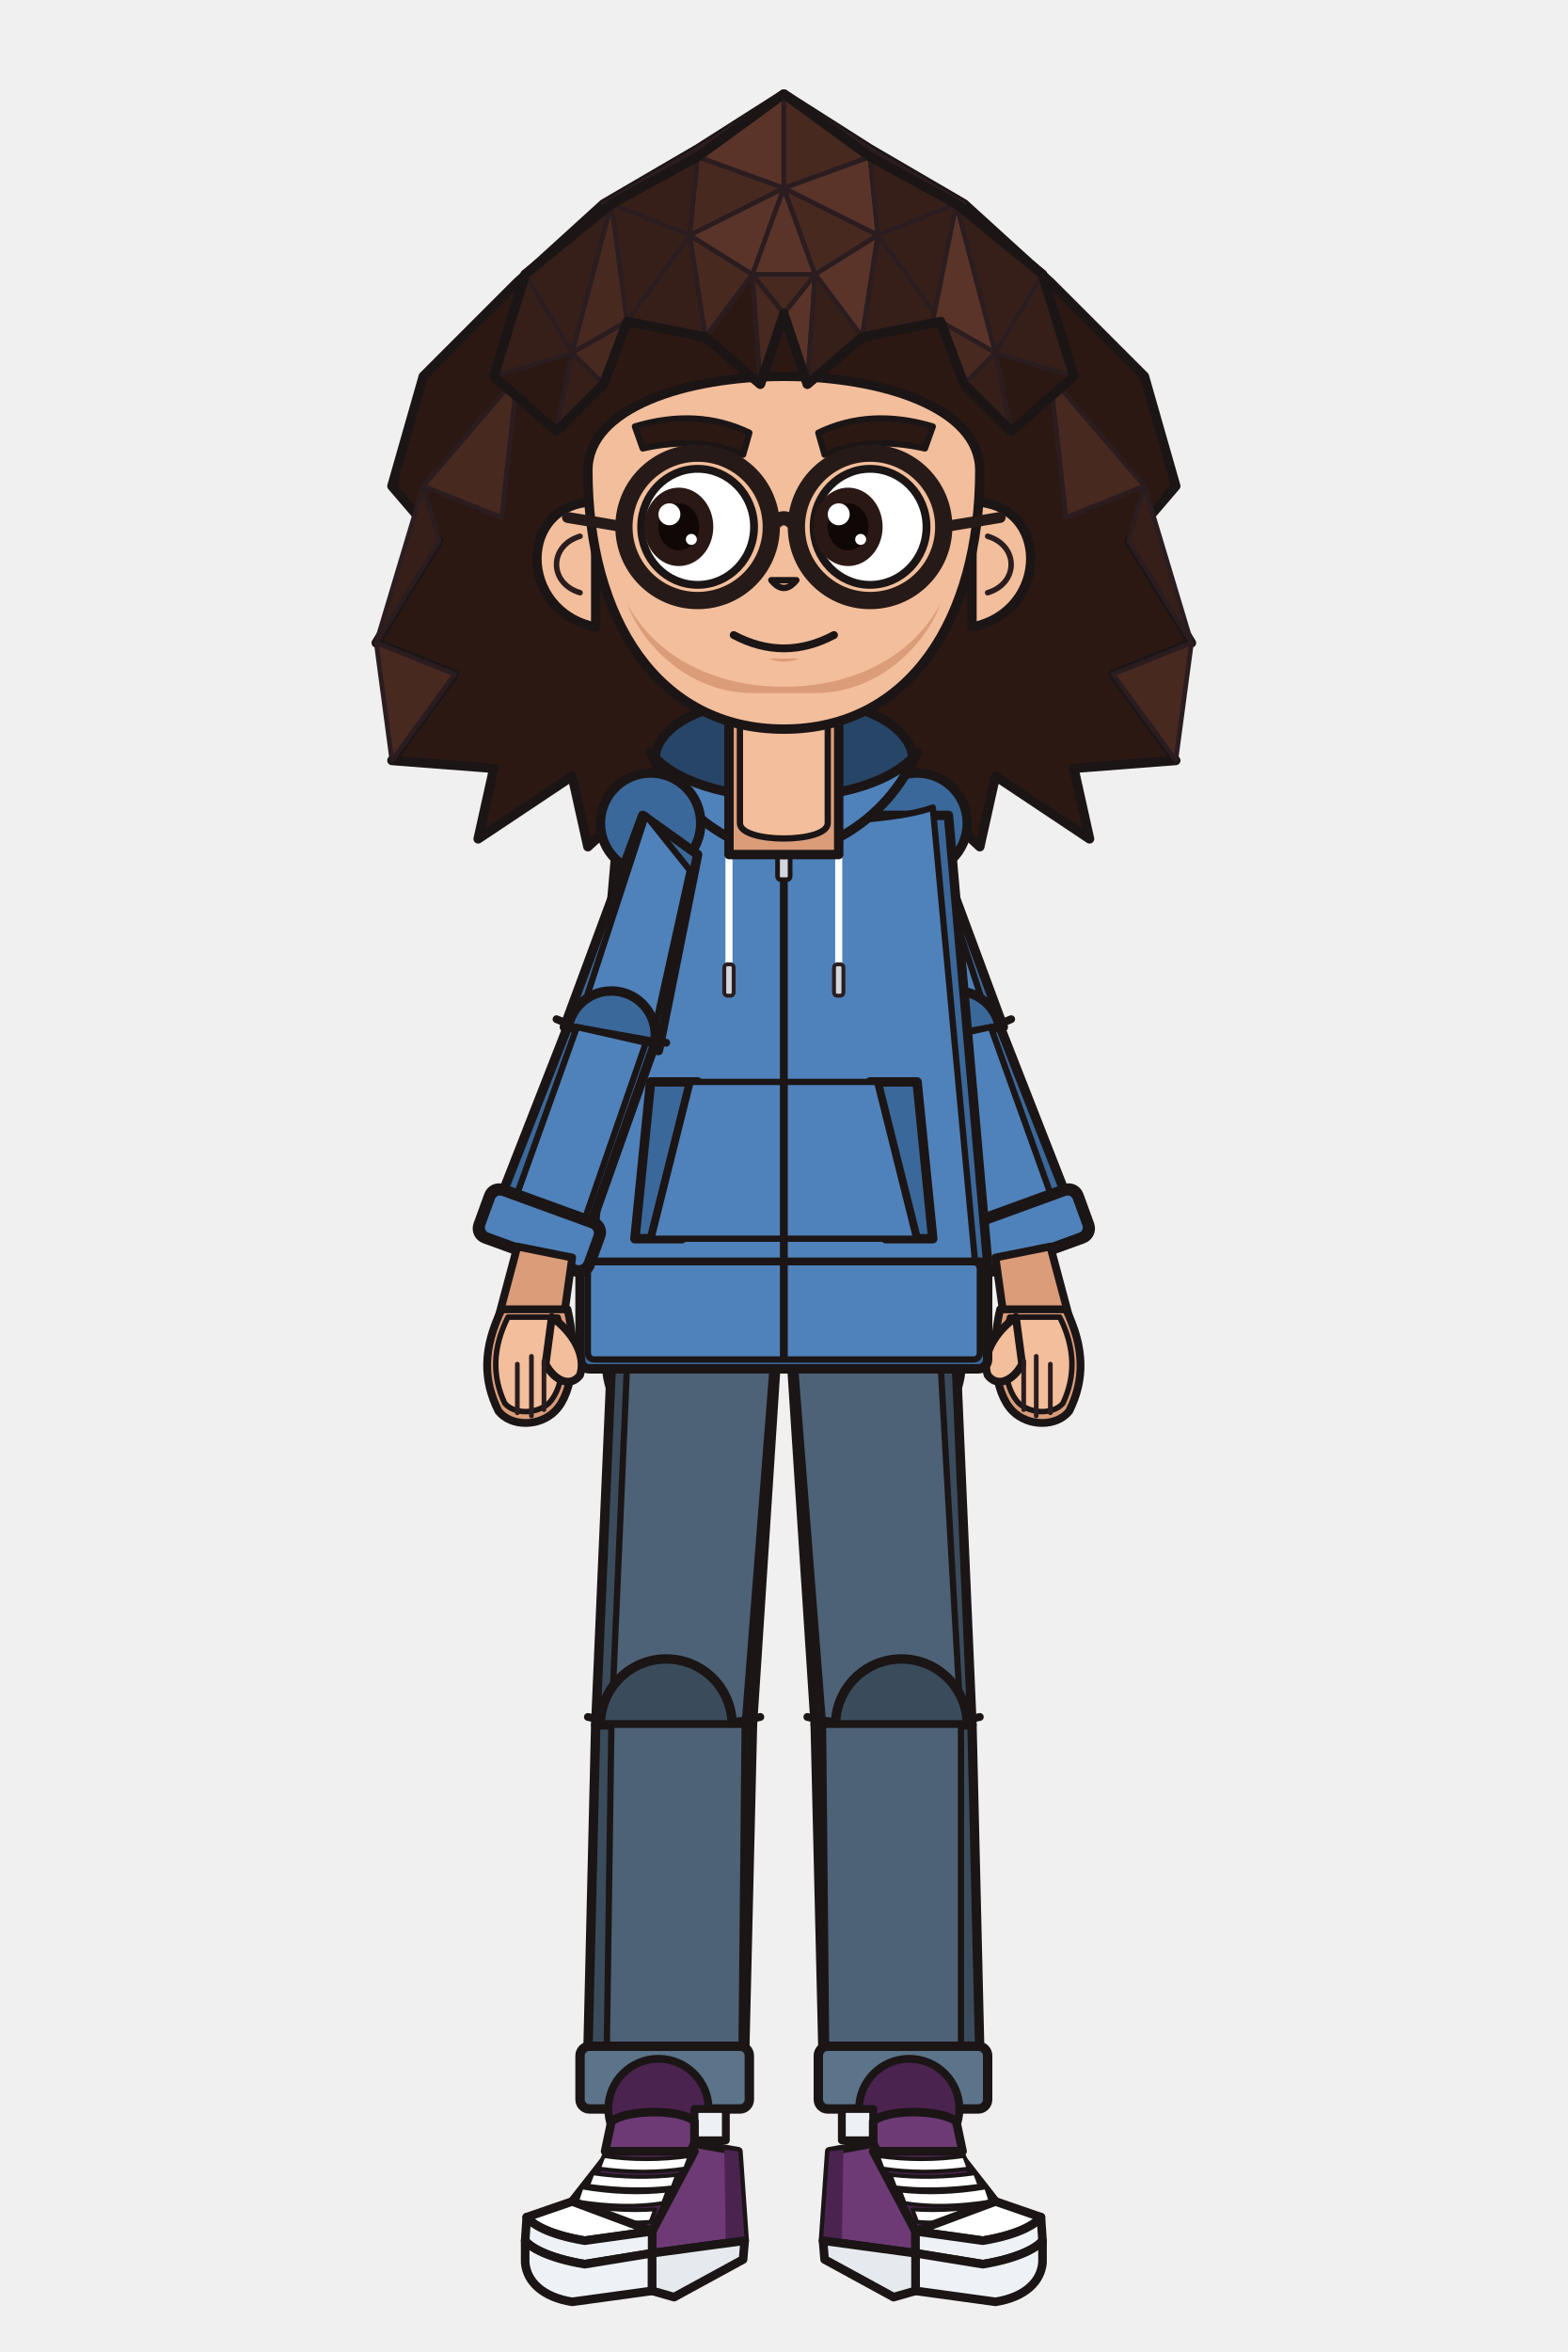
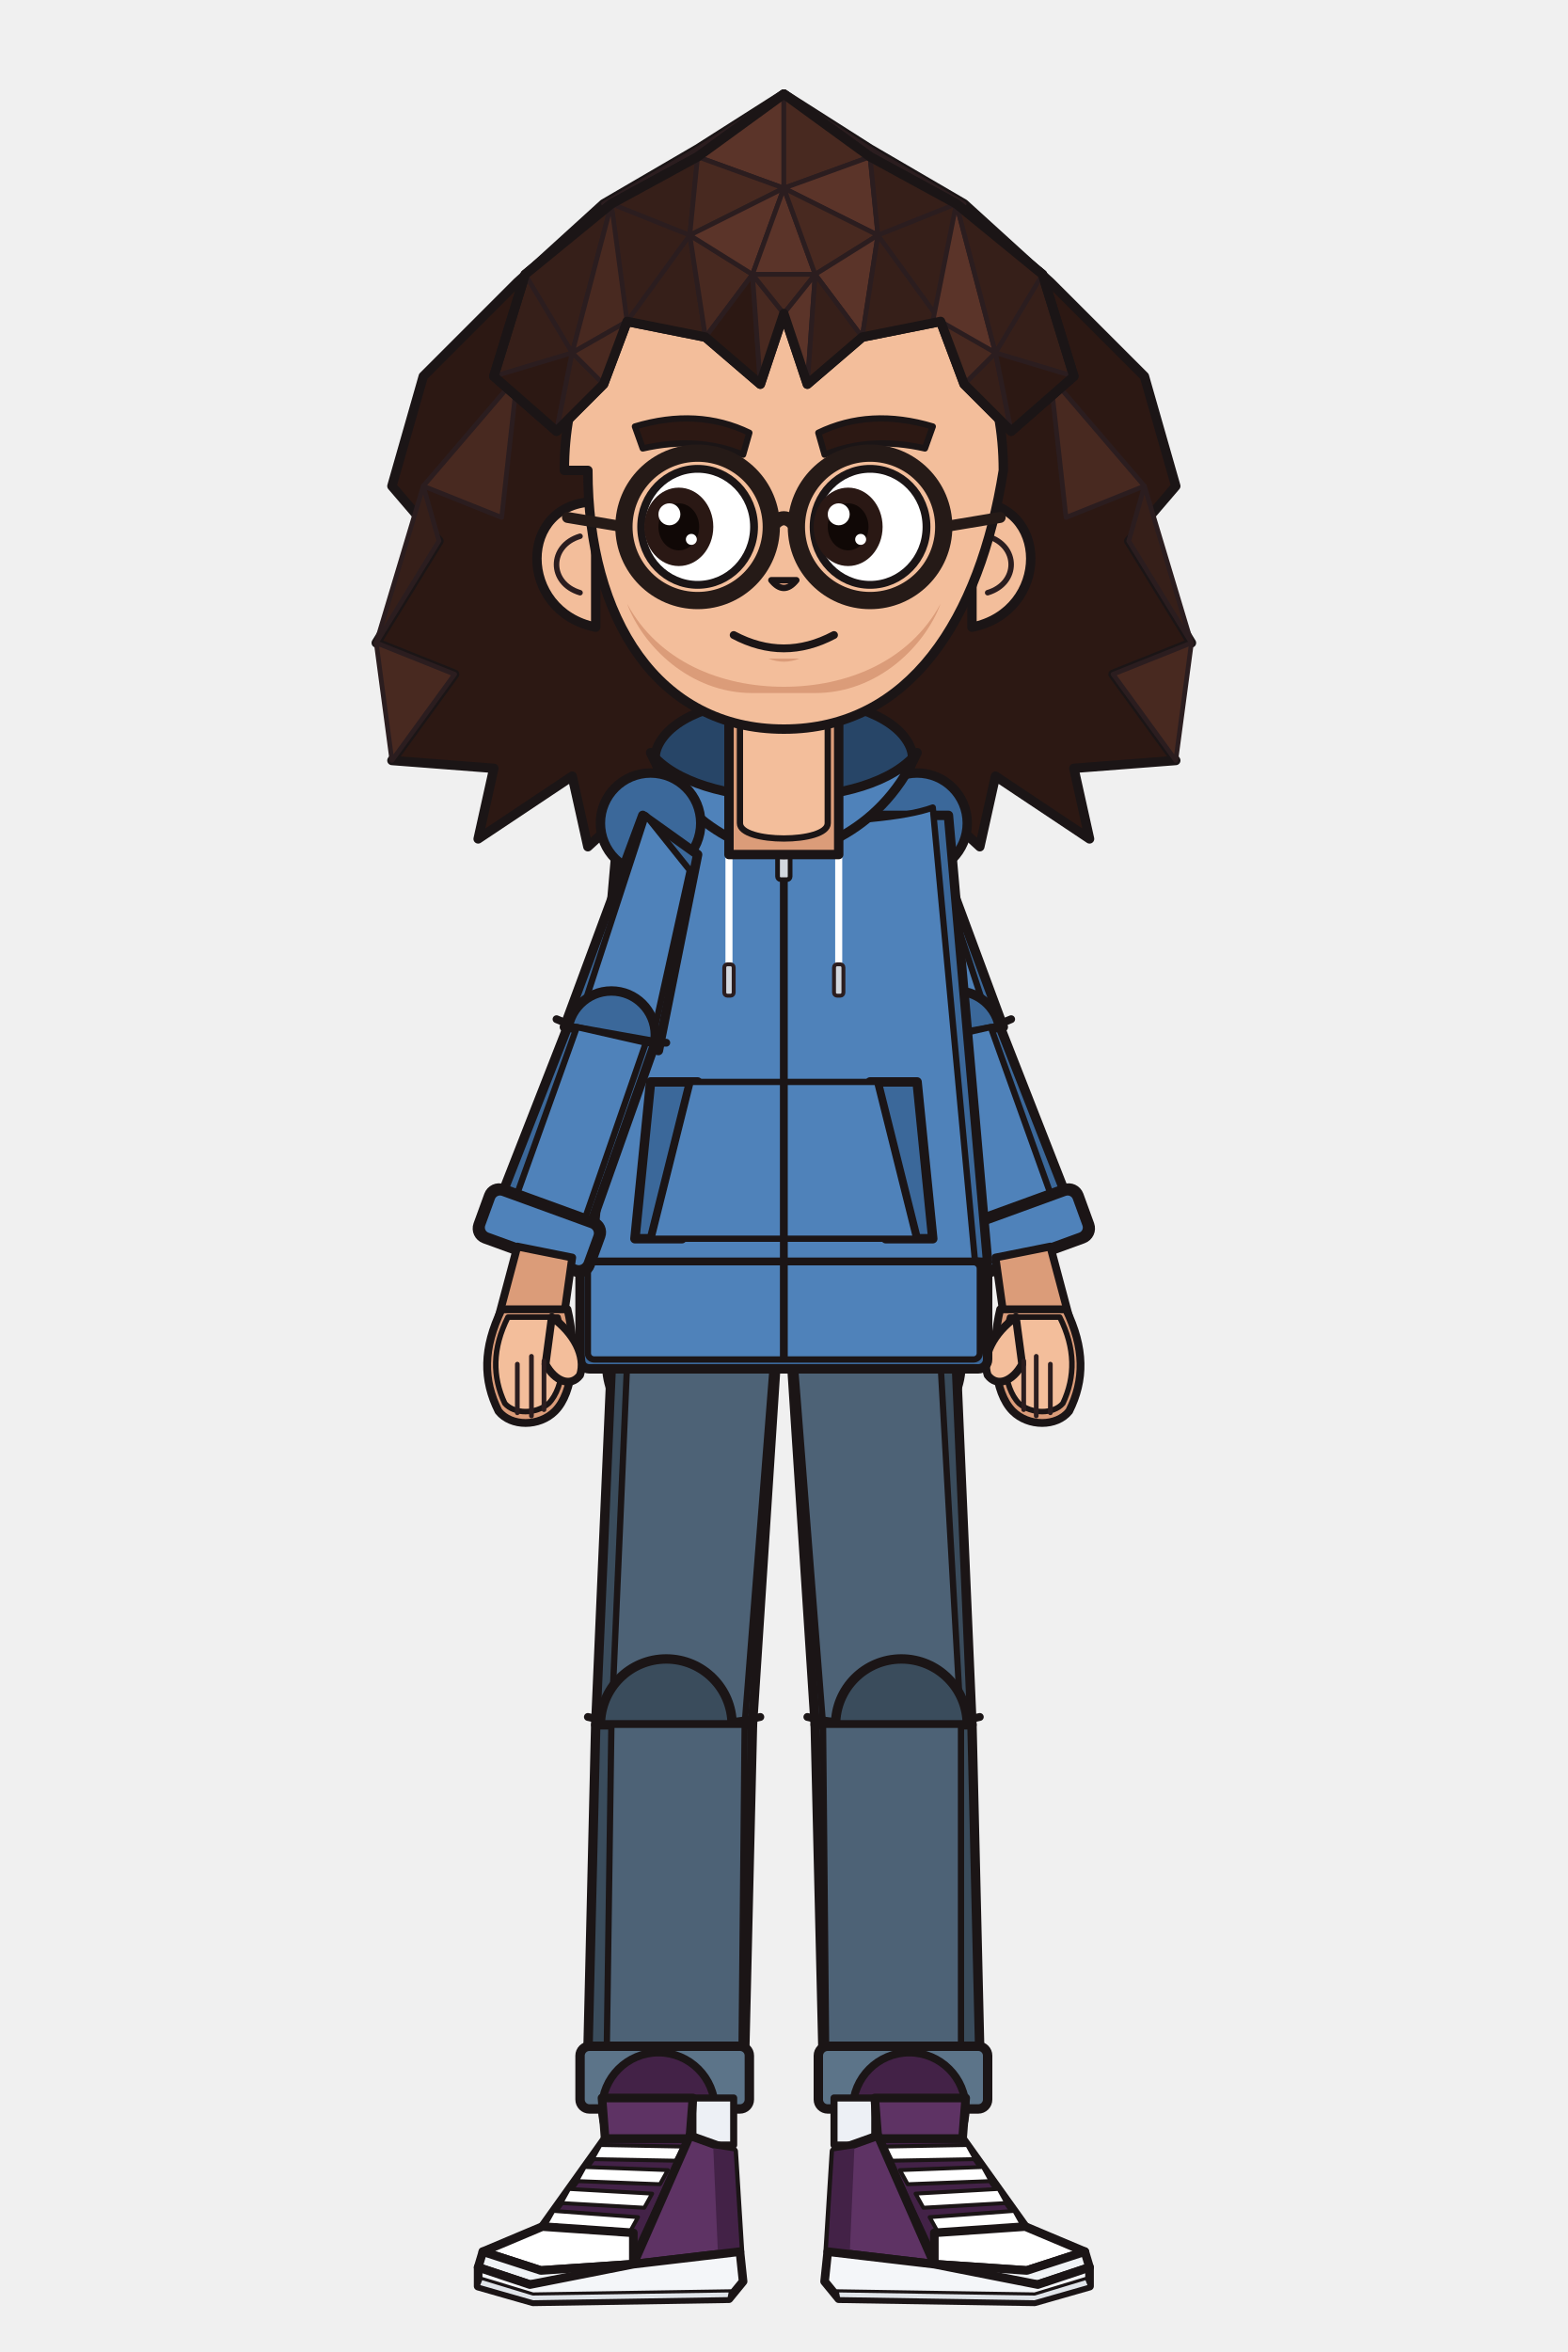
<svg xmlns="http://www.w3.org/2000/svg" viewBox="0 0 1000 1500" width="1000" height="1500">
  <rect width="1000" height="1500" fill="none" />
  <g id="character_root">
    <g id="fk_head_back" transform="rotate(0.0, 500, 500)">
      <g id="layer_head_back">
        <path fill="#2c1813" stroke="#1b1516" stroke-width="6" stroke-linecap="round" stroke-linejoin="round" d="M500 60 L445 95 L385 130 L330 180 L270 240 L250 310 L280 345 L240 410 L290 430 L250 485 L315 490 L305 535 L365 495 L375 540 L435 485 L500 510 L565 485 L625 540 L635 495 L695 535 L685 490 L750 485 L710 430 L760 410 L720 345 L750 310 L730 240 L670 180 L615 130 L555 95 Z" />
        <polygon points="330,240 270,310 320,330" fill="#482920" stroke="#2b1d1f" stroke-width="3" stroke-linejoin="round" />
        <polygon points="270,310 280,345 240,410" fill="#361f19" stroke="#2b1d1f" stroke-width="3" stroke-linejoin="round" />
        <polygon points="240,410 290,430 250,485" fill="#482920" stroke="#2b1d1f" stroke-width="3" stroke-linejoin="round" />
        <polygon points="670,240 730,310 680,330" fill="#482920" stroke="#2b1d1f" stroke-width="3" stroke-linejoin="round" />
        <polygon points="730,310 720,345 760,410" fill="#361f19" stroke="#2b1d1f" stroke-width="3" stroke-linejoin="round" />
        <polygon points="760,410 710,430 750,485" fill="#482920" stroke="#2b1d1f" stroke-width="3" stroke-linejoin="round" />
        <polygon points="500,60 445,95 500,150" fill="#482920" stroke="#2b1d1f" stroke-width="3" stroke-linejoin="round" />
        <polygon points="500,60 500,150 555,95" fill="#5b3429" stroke="#2b1d1f" stroke-width="3" stroke-linejoin="round" />
        <polygon points="445,95 385,130 440,175" fill="#361f19" stroke="#2b1d1f" stroke-width="3" stroke-linejoin="round" />
        <polygon points="445,95 440,175 500,150" fill="#482920" stroke="#2b1d1f" stroke-width="3" stroke-linejoin="round" />
        <polygon points="555,95 500,150 560,175" fill="#482920" stroke="#2b1d1f" stroke-width="3" stroke-linejoin="round" />
        <polygon points="555,95 615,130 560,175" fill="#361f19" stroke="#2b1d1f" stroke-width="3" stroke-linejoin="round" />
      </g>
    </g>
    <g id="fk_leg_r" transform="rotate(0.0, 565, 870)">
      <g id="layer_leg_upper_right">
        <circle cx="565" cy="870" r="48" fill="#3a4c5c" stroke="#1b1516" stroke-width="6" />
        <path fill="#3a4c5c" stroke="#1b1516" stroke-width="6" stroke-linecap="round" stroke-linejoin="round" d="M505 870 L520 1100 L620 1100 L610 870 Z" />
        <path fill="#4d6276" stroke="#1b1516" stroke-width="4" stroke-linecap="round" stroke-linejoin="round" d="M507 870 L525 1100 L613 1100 L600 870 Z" />
        <path fill="#3a4c5c" stroke="#1b1516" stroke-width="5" stroke-linecap="round" d="M515 1095 Q570 1108 625 1095" />
      </g>
      <g id="fk_leg_lower_r" transform="rotate(0.0, 575, 1100)">
        <g id="layer_leg_lower_right">
          <circle cx="575" cy="1100" r="42" fill="#3a4c5c" stroke="#1b1516" stroke-width="6" />
          <path fill="#3a4c5c" stroke="#1b1516" stroke-width="6" stroke-linecap="round" stroke-linejoin="round" d="M520 1100 L525 1310 L625 1310 L620 1100 Z" />
          <path fill="#4d6276" stroke="#1b1516" stroke-width="4" stroke-linecap="round" stroke-linejoin="round" d="M525 1100 L527 1310 L613 1310 L613 1100 Z" />
          <rect x="522" y="1305" width="108" height="40" rx="6" fill="#5c7489" stroke="#1b1516" stroke-width="6" />
        </g>
        <g id="fk_shoe_r" transform="rotate(0.0, 580, 1345)">
          <g id="layer_shoe_right">
-             <circle cx="580" cy="1345" r="32" fill="#4a244f" stroke="#1b1516" stroke-width="5" />
-             <path fill="#edf0f5" stroke="#1b1516" stroke-width="5" stroke-linecap="round" stroke-linejoin="round" d="M557 1345 L537 1345 L537 1365 L557 1365 Z" />
-             <path fill="#6e3a75" stroke="#1b1516" stroke-width="5.5" stroke-linecap="round" stroke-linejoin="round" d="M610 1353 C600 1345 565 1345 557 1353 L557 1372 L614 1372 Z" />
-             <path fill="#6e3a75" stroke="#1b1516" stroke-width="5.5" stroke-linecap="round" stroke-linejoin="round" d="M557 1367 L529 1372 L525 1429 L584 1437 L584 1423 Z" />
-             <path fill="#4a244f" d="M538 1371 L529 1372 L525 1429 L537 1432 Z" />
-             <path fill="#4a244f" stroke="#1b1516" stroke-width="5.5" stroke-linecap="round" stroke-linejoin="round" d="M610 1372 L557 1372 L584 1423 L635 1404 Z" />
-             <path fill="#ffffff" stroke="#1b1516" stroke-width="2.5" stroke-linejoin="round" d="M615 1375 Q588 1379 560 1375 L563 1383 Q589 1387 618 1383 Z" />
-             <path fill="#ffffff" stroke="#1b1516" stroke-width="2.5" stroke-linejoin="round" d="M622 1386 Q594 1390 568 1387 L571 1395 Q595 1398 625 1394 Z" />
-             <path fill="#ffffff" stroke="#1b1516" stroke-width="2.5" stroke-linejoin="round" d="M629 1395 Q600 1400 574 1397 L577 1405 Q601 1409 632 1404 Z" />
-             <path fill="#ffffff" stroke="#1b1516" stroke-width="2.5" stroke-linejoin="round" d="M636 1405 Q608 1411 582 1409 L585 1417 Q609 1419 639 1413 Z" />
-             <path fill="#ffffff" stroke="#1b1516" stroke-width="5.5" stroke-linecap="round" stroke-linejoin="round" d="M635 1404 L584 1423 L627 1429 C651 1425 661 1418 664 1414 Z" />
-             <path fill="#eef2f6" stroke="#1b1516" stroke-width="5.5" stroke-linecap="round" stroke-linejoin="round" d="M664 1414 C661 1418 651 1425 627 1429 L584 1423 L584 1437 L627 1444 C651 1440 662 1433 665 1429 Z" />
-             <path fill="#eef1f5" stroke="#1b1516" stroke-width="5.5" stroke-linecap="round" stroke-linejoin="round" d="M665 1429 C662 1433 651 1440 627 1444 L584 1437 L584 1461 L635 1468 C654 1465 664 1455 665 1443 Z" />
-             <path fill="#e6eaef" stroke="#1b1516" stroke-width="5.5" stroke-linecap="round" stroke-linejoin="round" d="M584 1437 L525 1429 L526 1441 L570 1465 L584 1461 Z" />
-             <line x1="584" y1="1437" x2="584" y2="1461" stroke="#1b1516" stroke-width="4.5" stroke-linecap="round" />
+             <circle cx="580" cy="1345" r="36" fill="#432247" stroke="#1b1516" stroke-width="5" />
+             <path fill="#edf0f5" stroke="#1b1516" stroke-width="4.5" stroke-linecap="round" stroke-linejoin="round" d="M558 1338 L532 1338 L532 1368 L558 1368 Z" />
+             <path fill="#5e3364" stroke="#1b1516" stroke-width="5.5" stroke-linecap="round" stroke-linejoin="round" d="M616 1338 L558 1338 L560 1364 L614 1364 Z" />
+             <path fill="#432247" stroke="#1b1516" stroke-width="5.5" stroke-linecap="round" stroke-linejoin="round" d="M614 1364 L560 1364 L596 1442 L654 1420 Z" />
+             <path fill="#ffffff" stroke="#1b1516" stroke-width="2.5" stroke-linejoin="round" d="M617 1368 L564 1369 L569 1378 L622 1377 Z" />
+             <path fill="#ffffff" stroke="#1b1516" stroke-width="2.5" stroke-linejoin="round" d="M627 1382 L574 1384 L579 1393 L632 1391 Z" />
+             <path fill="#ffffff" stroke="#1b1516" stroke-width="2.5" stroke-linejoin="round" d="M637 1396 L584 1399 L589 1408 L642 1405 Z" />
+             <path fill="#ffffff" stroke="#1b1516" stroke-width="2.5" stroke-linejoin="round" d="M647 1410 L593 1414 L598 1423 L652 1419 Z" />
+             <path fill="#5e3364" stroke="#1b1516" stroke-width="5.5" stroke-linecap="round" stroke-linejoin="round" d="M560 1362 L532 1372 L528 1436 L596 1444 L560 1362 Z" />
+             <path fill="#432247" d="M545 1370 L532 1372 L528 1436 L542 1438 Z" />
+             <path fill="#ffffff" stroke="#1b1516" stroke-width="5.5" stroke-linecap="round" stroke-linejoin="round" d="M654 1420 L596 1424 L596 1444 L655 1448 L692 1436 Z" />
+             <path fill="#f0f3f6" stroke="#1b1516" stroke-width="5.5" stroke-linecap="round" stroke-linejoin="round" d="M692 1436 L655 1448 L596 1444 L604 1453 L662 1457 L695 1446 Z" />
+             <path fill="#f4f6f9" stroke="#1b1516" stroke-width="5.5" stroke-linecap="round" stroke-linejoin="round" d="M695 1446 L662 1457 L596 1444 L528 1436 L526 1455 L535 1466 L660 1468 L695 1458 Z" />
+             <path fill="#e0e4e9" stroke="#1b1516" stroke-width="2" stroke-linejoin="round" d="M693 1453 L660 1463 L534 1461 L535 1466 L660 1468 L695 1458 Z" />
          </g>
        </g>
      </g>
    </g>
    <g id="fk_leg_l" transform="rotate(0.0, 435, 870)">
      <g id="layer_leg_upper_left">
        <circle cx="435" cy="870" r="48" fill="#3a4c5c" stroke="#1b1516" stroke-width="6" />
        <path fill="#3a4c5c" stroke="#1b1516" stroke-width="6" stroke-linecap="round" stroke-linejoin="round" d="M390 870 L380 1100 L480 1100 L495 870 Z" />
        <path fill="#4d6276" stroke="#1b1516" stroke-width="4" stroke-linecap="round" stroke-linejoin="round" d="M400 870 L390 1100 L475 1100 L493 870 Z" />
        <path fill="#3a4c5c" stroke="#1b1516" stroke-width="5" stroke-linecap="round" d="M375 1095 Q430 1108 485 1095" />
      </g>
      <g id="fk_leg_lower_l" transform="rotate(0.0, 425, 1100)">
        <g id="layer_leg_lower_left">
          <circle cx="425" cy="1100" r="42" fill="#3a4c5c" stroke="#1b1516" stroke-width="6" />
          <path fill="#3a4c5c" stroke="#1b1516" stroke-width="6" stroke-linecap="round" stroke-linejoin="round" d="M380 1100 L375 1310 L475 1310 L480 1100 Z" />
          <path fill="#4d6276" stroke="#1b1516" stroke-width="4" stroke-linecap="round" stroke-linejoin="round" d="M390 1100 L387 1310 L473 1310 L475 1100 Z" />
          <rect x="370" y="1305" width="108" height="40" rx="6" fill="#5c7489" stroke="#1b1516" stroke-width="6" />
        </g>
        <g id="fk_shoe_l" transform="rotate(0.0, 420, 1345)">
          <g id="layer_shoe_left">
-             <circle cx="420" cy="1345" r="32" fill="#4a244f" stroke="#1b1516" stroke-width="5" />
-             <path fill="#edf0f5" stroke="#1b1516" stroke-width="5" stroke-linecap="round" stroke-linejoin="round" d="M443 1345 L463 1345 L463 1365 L443 1365 Z" />
-             <path fill="#6e3a75" stroke="#1b1516" stroke-width="5.5" stroke-linecap="round" stroke-linejoin="round" d="M390 1353 C400 1345 435 1345 443 1353 L443 1372 L386 1372 Z" />
-             <path fill="#6e3a75" stroke="#1b1516" stroke-width="5.5" stroke-linecap="round" stroke-linejoin="round" d="M443 1367 L471 1372 L475 1429 L416 1437 L416 1423 Z" />
-             <path fill="#4a244f" d="M462 1371 L471 1372 L475 1429 L463 1432 Z" />
-             <path fill="#4a244f" stroke="#1b1516" stroke-width="5.5" stroke-linecap="round" stroke-linejoin="round" d="M390 1372 L443 1372 L416 1423 L365 1404 Z" />
-             <path fill="#ffffff" stroke="#1b1516" stroke-width="2.5" stroke-linejoin="round" d="M385 1375 Q412 1379 440 1375 L437 1383 Q411 1387 382 1383 Z" />
-             <path fill="#ffffff" stroke="#1b1516" stroke-width="2.5" stroke-linejoin="round" d="M378 1386 Q406 1390 432 1387 L429 1395 Q405 1398 375 1394 Z" />
-             <path fill="#ffffff" stroke="#1b1516" stroke-width="2.5" stroke-linejoin="round" d="M371 1395 Q400 1400 426 1397 L423 1405 Q399 1409 368 1404 Z" />
-             <path fill="#ffffff" stroke="#1b1516" stroke-width="2.5" stroke-linejoin="round" d="M364 1405 Q392 1411 418 1409 L415 1417 Q391 1419 361 1413 Z" />
-             <path fill="#ffffff" stroke="#1b1516" stroke-width="5.5" stroke-linecap="round" stroke-linejoin="round" d="M365 1404 L416 1423 L373 1429 C349 1425 339 1418 336 1414 Z" />
-             <path fill="#eef2f6" stroke="#1b1516" stroke-width="5.5" stroke-linecap="round" stroke-linejoin="round" d="M336 1414 C339 1418 349 1425 373 1429 L416 1423 L416 1437 L373 1444 C349 1440 338 1433 335 1429 Z" />
-             <path fill="#eef1f5" stroke="#1b1516" stroke-width="5.5" stroke-linecap="round" stroke-linejoin="round" d="M335 1429 C338 1433 349 1440 373 1444 L416 1437 L416 1461 L365 1468 C346 1465 336 1455 335 1443 Z" />
-             <path fill="#e6eaef" stroke="#1b1516" stroke-width="5.5" stroke-linecap="round" stroke-linejoin="round" d="M416 1437 L475 1429 L474 1441 L430 1465 L416 1461 Z" />
-             <line x1="416" y1="1437" x2="416" y2="1461" stroke="#1b1516" stroke-width="4.5" stroke-linecap="round" />
+             <circle cx="420" cy="1345" r="36" fill="#432247" stroke="#1b1516" stroke-width="5" />
+             <path fill="#edf0f5" stroke="#1b1516" stroke-width="4.5" stroke-linecap="round" stroke-linejoin="round" d="M442 1338 L468 1338 L468 1368 L442 1368 Z" />
+             <path fill="#5e3364" stroke="#1b1516" stroke-width="5.5" stroke-linecap="round" stroke-linejoin="round" d="M384 1338 L442 1338 L440 1364 L386 1364 Z" />
+             <path fill="#432247" stroke="#1b1516" stroke-width="5.5" stroke-linecap="round" stroke-linejoin="round" d="M386 1364 L440 1364 L404 1442 L346 1420 Z" />
+             <path fill="#ffffff" stroke="#1b1516" stroke-width="2.5" stroke-linejoin="round" d="M383 1368 L436 1369 L431 1378 L378 1377 Z" />
+             <path fill="#ffffff" stroke="#1b1516" stroke-width="2.5" stroke-linejoin="round" d="M373 1382 L426 1384 L421 1393 L368 1391 Z" />
+             <path fill="#ffffff" stroke="#1b1516" stroke-width="2.5" stroke-linejoin="round" d="M363 1396 L416 1399 L411 1408 L358 1405 Z" />
+             <path fill="#ffffff" stroke="#1b1516" stroke-width="2.5" stroke-linejoin="round" d="M353 1410 L407 1414 L402 1423 L348 1419 Z" />
+             <path fill="#5e3364" stroke="#1b1516" stroke-width="5.5" stroke-linecap="round" stroke-linejoin="round" d="M440 1362 L468 1372 L472 1436 L404 1444 L440 1362 Z" />
+             <path fill="#432247" d="M455 1370 L468 1372 L472 1436 L458 1438 Z" />
+             <path fill="#ffffff" stroke="#1b1516" stroke-width="5.5" stroke-linecap="round" stroke-linejoin="round" d="M346 1420 L404 1424 L404 1444 L345 1448 L308 1436 Z" />
+             <path fill="#f0f3f6" stroke="#1b1516" stroke-width="5.5" stroke-linecap="round" stroke-linejoin="round" d="M308 1436 L345 1448 L404 1444 L396 1453 L338 1457 L305 1446 Z" />
+             <path fill="#f4f6f9" stroke="#1b1516" stroke-width="5.5" stroke-linecap="round" stroke-linejoin="round" d="M305 1446 L338 1457 L404 1444 L472 1436 L474 1455 L465 1466 L340 1468 L305 1458 Z" />
+             <path fill="#e0e4e9" stroke="#1b1516" stroke-width="2" stroke-linejoin="round" d="M307 1453 L340 1463 L466 1461 L465 1466 L340 1468 L305 1458 Z" />
          </g>
        </g>
      </g>
    </g>
    <g id="fk_arm_r" transform="rotate(0.0, 585, 525)">
      <g id="layer_arm_upper_right">
        <circle cx="585" cy="525" r="32" fill="#3b689a" stroke="#1b1516" stroke-width="6" />
        <path fill="#3b689a" stroke="#1b1516" stroke-width="6" stroke-linecap="round" stroke-linejoin="round" d="M590 520 L640 655 L580 670 L555 545 Z" />
        <path fill="#4f82ba" stroke="#1b1516" stroke-width="4" stroke-linecap="round" stroke-linejoin="round" d="M588 520 L632 655 L585 668 L560 555 Z" />
        <path fill="#3b689a" stroke="#1b1516" stroke-width="5" stroke-linecap="round" d="M645 650 Q610 665 575 665" />
      </g>
      <g id="fk_arm_lower_r" transform="rotate(0.0, 610, 660)">
        <g id="layer_arm_lower_right">
          <circle cx="610" cy="660" r="28" fill="#3b689a" stroke="#1b1516" stroke-width="6" />
          <path fill="#3b689a" stroke="#1b1516" stroke-width="6" stroke-linecap="round" stroke-linejoin="round" d="M638 655 L685 775 L628 795 L582 665 Z" />
          <path fill="#4f82ba" stroke="#1b1516" stroke-width="4" stroke-linecap="round" stroke-linejoin="round" d="M632 655 L675 775 L632 792 L588 665 Z" />
          <g transform="rotate(-20, 655, 785)">
            <rect x="618" y="768" width="76" height="34" rx="7" fill="#3b689a" stroke="#1b1516" stroke-width="6" />
            <rect x="621" y="771" width="70" height="28" rx="5" fill="#4f82ba" stroke="#1b1516" stroke-width="3" />
          </g>
          <g id="boy_hand_r">
            <path fill="#db9c79" stroke="#1b1516" stroke-width="5" stroke-linecap="round" stroke-linejoin="round" d="M670 795 L682 840 L642 852 L635 802 Z" />
            <path fill="#db9c79" stroke="#1b1516" stroke-width="5" stroke-linecap="round" stroke-linejoin="round" d="M680 835 C692 860 692 880 682 900 C674 910 656 910 646 900 C634 888 632 860 638 835 Z" />
            <path fill="#f3be9b" stroke="#1b1516" stroke-width="3.5" stroke-linecap="round" stroke-linejoin="round" d="M676 840 C686 860 686 878 678 895 C672 902 658 902 650 895 C640 885 638 860 644 840 Z" />
            <path fill="#f3be9b" stroke="#1b1516" stroke-width="5" stroke-linecap="round" stroke-linejoin="round" d="M648 840 C634 850 626 865 630 877 C636 885 646 881 652 870 Z" />
            <line x1="670" y1="901" x2="670" y2="870" stroke="#2b1d1f" stroke-width="3" stroke-linecap="round" />
            <line x1="661" y1="903" x2="661" y2="865" stroke="#2b1d1f" stroke-width="3" stroke-linecap="round" />
            <line x1="653" y1="899" x2="653" y2="868" stroke="#2b1d1f" stroke-width="3" stroke-linecap="round" />
          </g>
        </g>
      </g>
    </g>
    <g id="layer_torso">
      <path fill="#274567" stroke="#1b1516" stroke-width="6" stroke-linecap="round" stroke-linejoin="round" d="M420 475 C440 435 560 435 580 475 C605 525 395 525 420 475 Z" />
      <path fill="#3b689a" stroke="#1b1516" stroke-width="6" stroke-linecap="round" stroke-linejoin="round" d="M395 520 L370 805 L630 805 L605 520 Z" />
      <path fill="#4f82ba" stroke="#1b1516" stroke-width="4" stroke-linecap="round" stroke-linejoin="round" d="M405 515 C440 528 560 528 595 515 L622 805 L378 805 Z" />
      <rect x="370" y="805" width="260" height="68" rx="6" fill="#3b689a" stroke="#1b1516" stroke-width="6" />
      <rect x="375" y="805" width="250" height="62" rx="4" fill="#4f82ba" stroke="#1b1516" stroke-width="4" />
      <path fill="#3b689a" stroke="#1b1516" stroke-width="6" stroke-linecap="round" stroke-linejoin="round" d="M415 690 L445 690 L435 790 L405 790 Z" />
      <path fill="#3b689a" stroke="#1b1516" stroke-width="6" stroke-linecap="round" stroke-linejoin="round" d="M585 690 L555 690 L565 790 L595 790 Z" />
      <path fill="#4f82ba" stroke="#1b1516" stroke-width="4" stroke-linecap="round" stroke-linejoin="round" d="M440 690 L560 690 L585 790 L415 790 Z" />
      <line x1="415" y1="790" x2="440" y2="690" stroke="#1b1516" stroke-width="5" stroke-linecap="round" />
      <line x1="585" y1="790" x2="560" y2="690" stroke="#1b1516" stroke-width="5" stroke-linecap="round" />
      <line x1="500" y1="535" x2="500" y2="865" stroke="#1b1516" stroke-width="5" stroke-linecap="round" />
      <rect x="496" y="545" width="8" height="16" rx="2" fill="#d2d7de" stroke="#1b1516" stroke-width="3" />
      <path fill="#4f82ba" stroke="#1b1516" stroke-width="6" stroke-linecap="round" stroke-linejoin="round" d="M415 480 C440 535 490 545 500 545 C510 545 560 535 585 480 C555 518 445 518 415 480 Z" />
      <path fill="none" stroke="#ffffff" stroke-width="4.5" stroke-linecap="round" d="M465 535 L465 615" />
      <rect x="462" y="615" width="6" height="20" rx="2" fill="#d2d7de" stroke="#2b1d1f" stroke-width="2.5" />
      <path fill="none" stroke="#ffffff" stroke-width="4.5" stroke-linecap="round" d="M535 535 L535 615" />
      <rect x="532" y="615" width="6" height="20" rx="2" fill="#d2d7de" stroke="#2b1d1f" stroke-width="2.5" />
    </g>
    <g id="fk_head_base" transform="rotate(0.0, 500, 500)">
      <g id="layer_head_base">
        <path fill="#db9c79" stroke="#1b1516" stroke-width="6" stroke-linecap="round" stroke-linejoin="round" d="M465 440 L465 545 L535 545 L535 440 Z" />
        <path fill="#f3be9b" stroke="#1b1516" stroke-width="4" stroke-linecap="round" stroke-linejoin="round" d="M472 440 L472 525 C472 538 528 538 528 525 L528 440 Z" />
        <path fill="#f3be9b" stroke="#1b1516" stroke-width="6" stroke-linecap="round" stroke-linejoin="round" d="M380 320 C330 320 330 390 380 400 Z" />
        <path fill="none" stroke="#2b1d1f" stroke-width="3.5" stroke-linecap="round" d="M370 342 C350 348 350 372 370 378" />
        <path fill="#f3be9b" stroke="#1b1516" stroke-width="6" stroke-linecap="round" stroke-linejoin="round" d="M620 320 C670 320 670 390 620 400 Z" />
        <path fill="none" stroke="#2b1d1f" stroke-width="3.5" stroke-linecap="round" d="M630 342 C650 348 650 372 630 378" />
-         <path fill="#f3be9b" stroke="#1b1516" stroke-width="6" stroke-linecap="round" stroke-linejoin="round" d="M375 300 C375 220 625 220 625 300 C625 395 580 465 500 465 C420 465 375 395 375 300 Z" />
+         <path fill="#f3be9b" stroke="#1b1516" stroke-width="6" stroke-linecap="round" stroke-linejoin="round" d="M360 300 C360 100 640 100 640 300 C625 395 580 465 500 465 C420 465 375 395 375 300 Z" />
        <path fill="#db9c79" d="M480 442 C440 442 410 412 400 385 C420 422 460 438 500 438 C540 438 580 422 600 385 C590 412 560 442 520 442 Z" />
        <path fill="#2c1813" stroke="#1b1516" stroke-width="4" stroke-linecap="round" stroke-linejoin="round" d="M405 272 Q445 260 478 276 L474 290 Q445 278 410 286 Z" />
        <path fill="#2c1813" stroke="#1b1516" stroke-width="4" stroke-linecap="round" stroke-linejoin="round" d="M595 272 Q555 260 522 276 L526 290 Q555 278 590 286 Z" />
        <path fill="#db9c79" stroke="#1b1516" stroke-width="4" stroke-linecap="round" stroke-linejoin="round" d="M492 370 Q500 380 508 370 Z" />
        <circle cx="445" cy="336" r="47" fill="none" stroke="#251a17" stroke-width="11" />
        <circle cx="555" cy="336" r="47" fill="none" stroke="#251a17" stroke-width="11" />
        <path fill="none" stroke="#251a17" stroke-width="9" stroke-linecap="round" d="M492 336 Q500 325 508 336" />
        <line x1="398" y1="336" x2="362" y2="330" stroke="#251a17" stroke-width="7" stroke-linecap="round" />
        <line x1="602" y1="336" x2="638" y2="330" stroke="#251a17" stroke-width="7" stroke-linecap="round" />
        <path fill="#361f19" stroke="#1b1516" stroke-width="6" stroke-linecap="round" stroke-linejoin="round" d="M500 60 L445 100 L390 130 L335 175 L315 240 L355 275 L385 245 L400 205 L450 215 L485 245 L500 200 L515 245 L550 215 L600 205 L615 245 L645 275 L685 240 L665 175 L610 130 L555 100 Z" />
        <polygon points="500,60 445,100 500,120" fill="#5b3429" stroke="#2b1d1f" stroke-width="3" stroke-linejoin="round" />
        <polygon points="500,60 500,120 555,100" fill="#482920" stroke="#2b1d1f" stroke-width="3" stroke-linejoin="round" />
        <polygon points="445,100 390,130 440,150" fill="#361f19" stroke="#2b1d1f" stroke-width="3" stroke-linejoin="round" />
        <polygon points="445,100 440,150 500,120" fill="#482920" stroke="#2b1d1f" stroke-width="3" stroke-linejoin="round" />
        <polygon points="555,100 500,120 560,150" fill="#5b3429" stroke="#2b1d1f" stroke-width="3" stroke-linejoin="round" />
        <polygon points="555,100 610,130 560,150" fill="#361f19" stroke="#2b1d1f" stroke-width="3" stroke-linejoin="round" />
        <polygon points="440,150 400,205 450,215" fill="#361f19" stroke="#2b1d1f" stroke-width="3" stroke-linejoin="round" />
        <polygon points="440,150 450,215 480,175" fill="#482920" stroke="#2b1d1f" stroke-width="3" stroke-linejoin="round" />
        <polygon points="500,120 440,150 480,175" fill="#5b3429" stroke="#2b1d1f" stroke-width="3" stroke-linejoin="round" />
        <polygon points="500,120 480,175 520,175" fill="#5b3429" stroke="#2b1d1f" stroke-width="3" stroke-linejoin="round" />
        <polygon points="500,120 520,175 560,150" fill="#482920" stroke="#2b1d1f" stroke-width="3" stroke-linejoin="round" />
        <polygon points="560,150 520,175 550,215" fill="#5b3429" stroke="#2b1d1f" stroke-width="3" stroke-linejoin="round" />
        <polygon points="560,150 550,215 600,205" fill="#361f19" stroke="#2b1d1f" stroke-width="3" stroke-linejoin="round" />
        <polygon points="480,175 450,215 485,245" fill="#2c1813" stroke="#2b1d1f" stroke-width="3" stroke-linejoin="round" />
        <polygon points="480,175 485,245 500,200" fill="#482920" stroke="#2b1d1f" stroke-width="3" stroke-linejoin="round" />
        <polygon points="480,175 520,175 500,200" fill="#482920" stroke="#2b1d1f" stroke-width="3" stroke-linejoin="round" />
        <polygon points="520,175 500,200 515,245" fill="#5b3429" stroke="#2b1d1f" stroke-width="3" stroke-linejoin="round" />
        <polygon points="520,175 515,245 550,215" fill="#361f19" stroke="#2b1d1f" stroke-width="3" stroke-linejoin="round" />
        <polygon points="390,130 335,175 365,225" fill="#361f19" stroke="#2b1d1f" stroke-width="3" stroke-linejoin="round" />
        <polygon points="390,130 365,225 400,205" fill="#482920" stroke="#2b1d1f" stroke-width="3" stroke-linejoin="round" />
        <polygon points="365,225 315,240 355,275" fill="#2c1813" stroke="#2b1d1f" stroke-width="3" stroke-linejoin="round" />
        <polygon points="365,225 355,275 385,245" fill="#361f19" stroke="#2b1d1f" stroke-width="3" stroke-linejoin="round" />
        <polygon points="365,225 385,245 400,205" fill="#482920" stroke="#2b1d1f" stroke-width="3" stroke-linejoin="round" />
        <polygon points="610,130 595,205 635,225" fill="#5b3429" stroke="#2b1d1f" stroke-width="3" stroke-linejoin="round" />
        <polygon points="610,130 635,225 665,175" fill="#361f19" stroke="#2b1d1f" stroke-width="3" stroke-linejoin="round" />
        <polygon points="635,225 615,245 645,275" fill="#361f19" stroke="#2b1d1f" stroke-width="3" stroke-linejoin="round" />
        <polygon points="635,225 600,205 615,245" fill="#482920" stroke="#2b1d1f" stroke-width="3" stroke-linejoin="round" />
        <polygon points="635,225 645,275 685,240" fill="#2c1813" stroke="#2b1d1f" stroke-width="3" stroke-linejoin="round" />
        <path fill="none" stroke="#1b1516" stroke-width="6" stroke-linecap="round" stroke-linejoin="round" d="M500 60 L445 100 L390 130 L335 175 L315 240 L355 275 L385 245 L400 205 L450 215 L485 245 L500 200 L515 245 L550 215 L600 205 L615 245 L645 275 L685 240 L665 175 L610 130 L555 100 Z" />
      </g>
      <g id="layer_eyes_look_left">
        <ellipse cx="445" cy="336" rx="36" ry="37" fill="#ffffff" stroke="#1b1516" stroke-width="5" />
        <ellipse cx="433" cy="336" rx="22" ry="25" fill="#2a1814" />
        <ellipse cx="433" cy="336" rx="13" ry="15" fill="#100806" />
        <circle cx="427" cy="328" r="7" fill="#ffffff" />
        <circle cx="441" cy="344" r="3.5" fill="#ffffff" />
        <ellipse cx="555" cy="336" rx="36" ry="37" fill="#ffffff" stroke="#1b1516" stroke-width="5" />
        <ellipse cx="541" cy="336" rx="22" ry="25" fill="#2a1814" />
        <ellipse cx="541" cy="336" rx="13" ry="15" fill="#100806" />
        <circle cx="535" cy="328" r="7" fill="#ffffff" />
        <circle cx="549" cy="344" r="3.5" fill="#ffffff" />
      </g>
      <g id="layer_mouth_closed">
        <path fill="none" stroke="#1b1516" stroke-width="5" stroke-linecap="round" d="M468 405 Q500 422 532 405" />
        <path fill="#db9c79" d="M490 420 Q500 424 510 420 Z" />
      </g>
    </g>
    <g id="fk_arm_l" transform="rotate(0.0, 415, 525)">
      <g id="layer_arm_upper_left">
        <circle cx="415" cy="525" r="32" fill="#3b689a" stroke="#1b1516" stroke-width="6" />
        <path fill="#3b689a" stroke="#1b1516" stroke-width="6" stroke-linecap="round" stroke-linejoin="round" d="M410 520 L360 655 L420 670 L445 545 Z" />
        <path fill="#4f82ba" stroke="#1b1516" stroke-width="4" stroke-linecap="round" stroke-linejoin="round" d="M412 520 L368 655 L415 668 L440 555 Z" />
        <path fill="#3b689a" stroke="#1b1516" stroke-width="5" stroke-linecap="round" d="M355 650 Q390 665 425 665" />
      </g>
      <g id="fk_arm_lower_l" transform="rotate(0.0, 390, 660)">
        <g id="layer_arm_lower_left">
          <circle cx="390" cy="660" r="28" fill="#3b689a" stroke="#1b1516" stroke-width="6" />
          <path fill="#3b689a" stroke="#1b1516" stroke-width="6" stroke-linecap="round" stroke-linejoin="round" d="M362 655 L315 775 L372 795 L418 665 Z" />
          <path fill="#4f82ba" stroke="#1b1516" stroke-width="4" stroke-linecap="round" stroke-linejoin="round" d="M368 655 L325 775 L368 792 L412 665 Z" />
          <g transform="rotate(20, 345, 785)">
            <rect x="306" y="768" width="76" height="34" rx="7" fill="#3b689a" stroke="#1b1516" stroke-width="6" />
            <rect x="309" y="771" width="70" height="28" rx="5" fill="#4f82ba" stroke="#1b1516" stroke-width="3" />
          </g>
          <g id="boy_hand_l">
            <path fill="#db9c79" stroke="#1b1516" stroke-width="5" stroke-linecap="round" stroke-linejoin="round" d="M330 795 L318 840 L358 852 L365 802 Z" />
            <path fill="#db9c79" stroke="#1b1516" stroke-width="5" stroke-linecap="round" stroke-linejoin="round" d="M320 835 C308 860 308 880 318 900 C326 910 344 910 354 900 C366 888 368 860 362 835 Z" />
            <path fill="#f3be9b" stroke="#1b1516" stroke-width="3.5" stroke-linecap="round" stroke-linejoin="round" d="M324 840 C314 860 314 878 322 895 C328 902 342 902 350 895 C360 885 362 860 356 840 Z" />
            <path fill="#f3be9b" stroke="#1b1516" stroke-width="5" stroke-linecap="round" stroke-linejoin="round" d="M352 840 C366 850 374 865 370 877 C364 885 354 881 348 870 Z" />
            <line x1="330" y1="901" x2="330" y2="870" stroke="#2b1d1f" stroke-width="3" stroke-linecap="round" />
            <line x1="339" y1="903" x2="339" y2="865" stroke="#2b1d1f" stroke-width="3" stroke-linecap="round" />
            <line x1="347" y1="899" x2="347" y2="868" stroke="#2b1d1f" stroke-width="3" stroke-linecap="round" />
          </g>
        </g>
      </g>
    </g>
  </g>
</svg>
